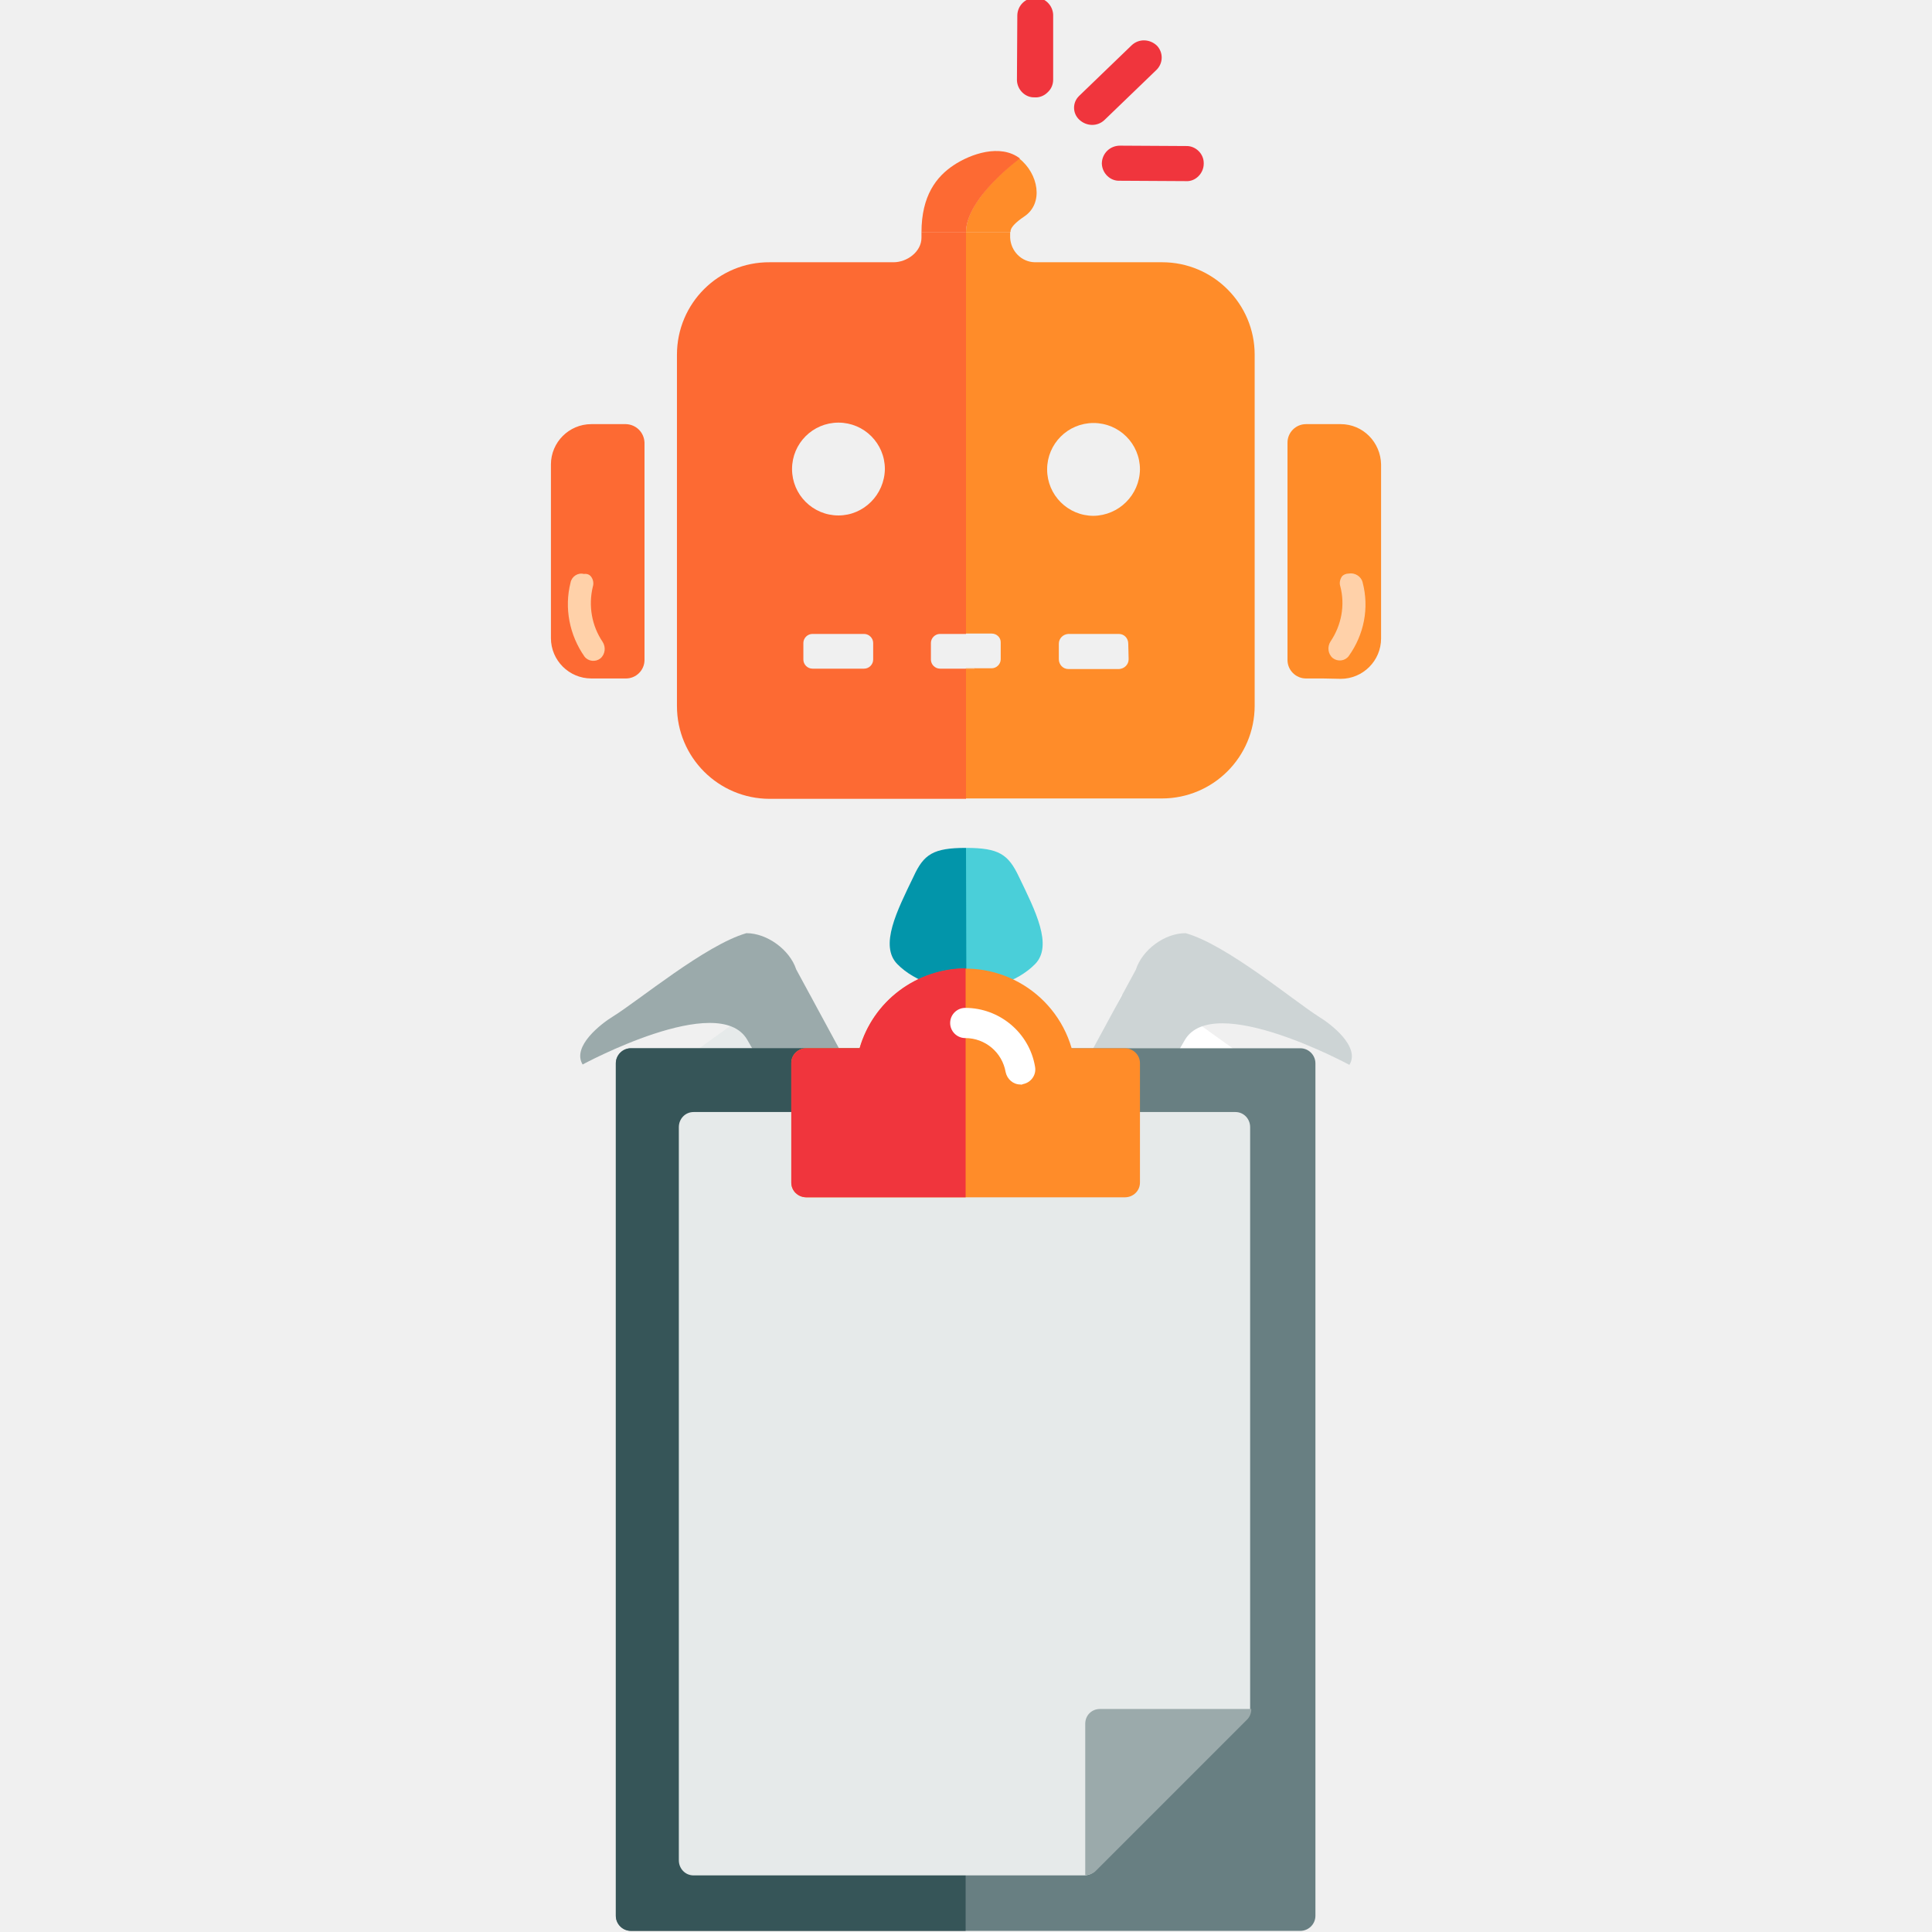
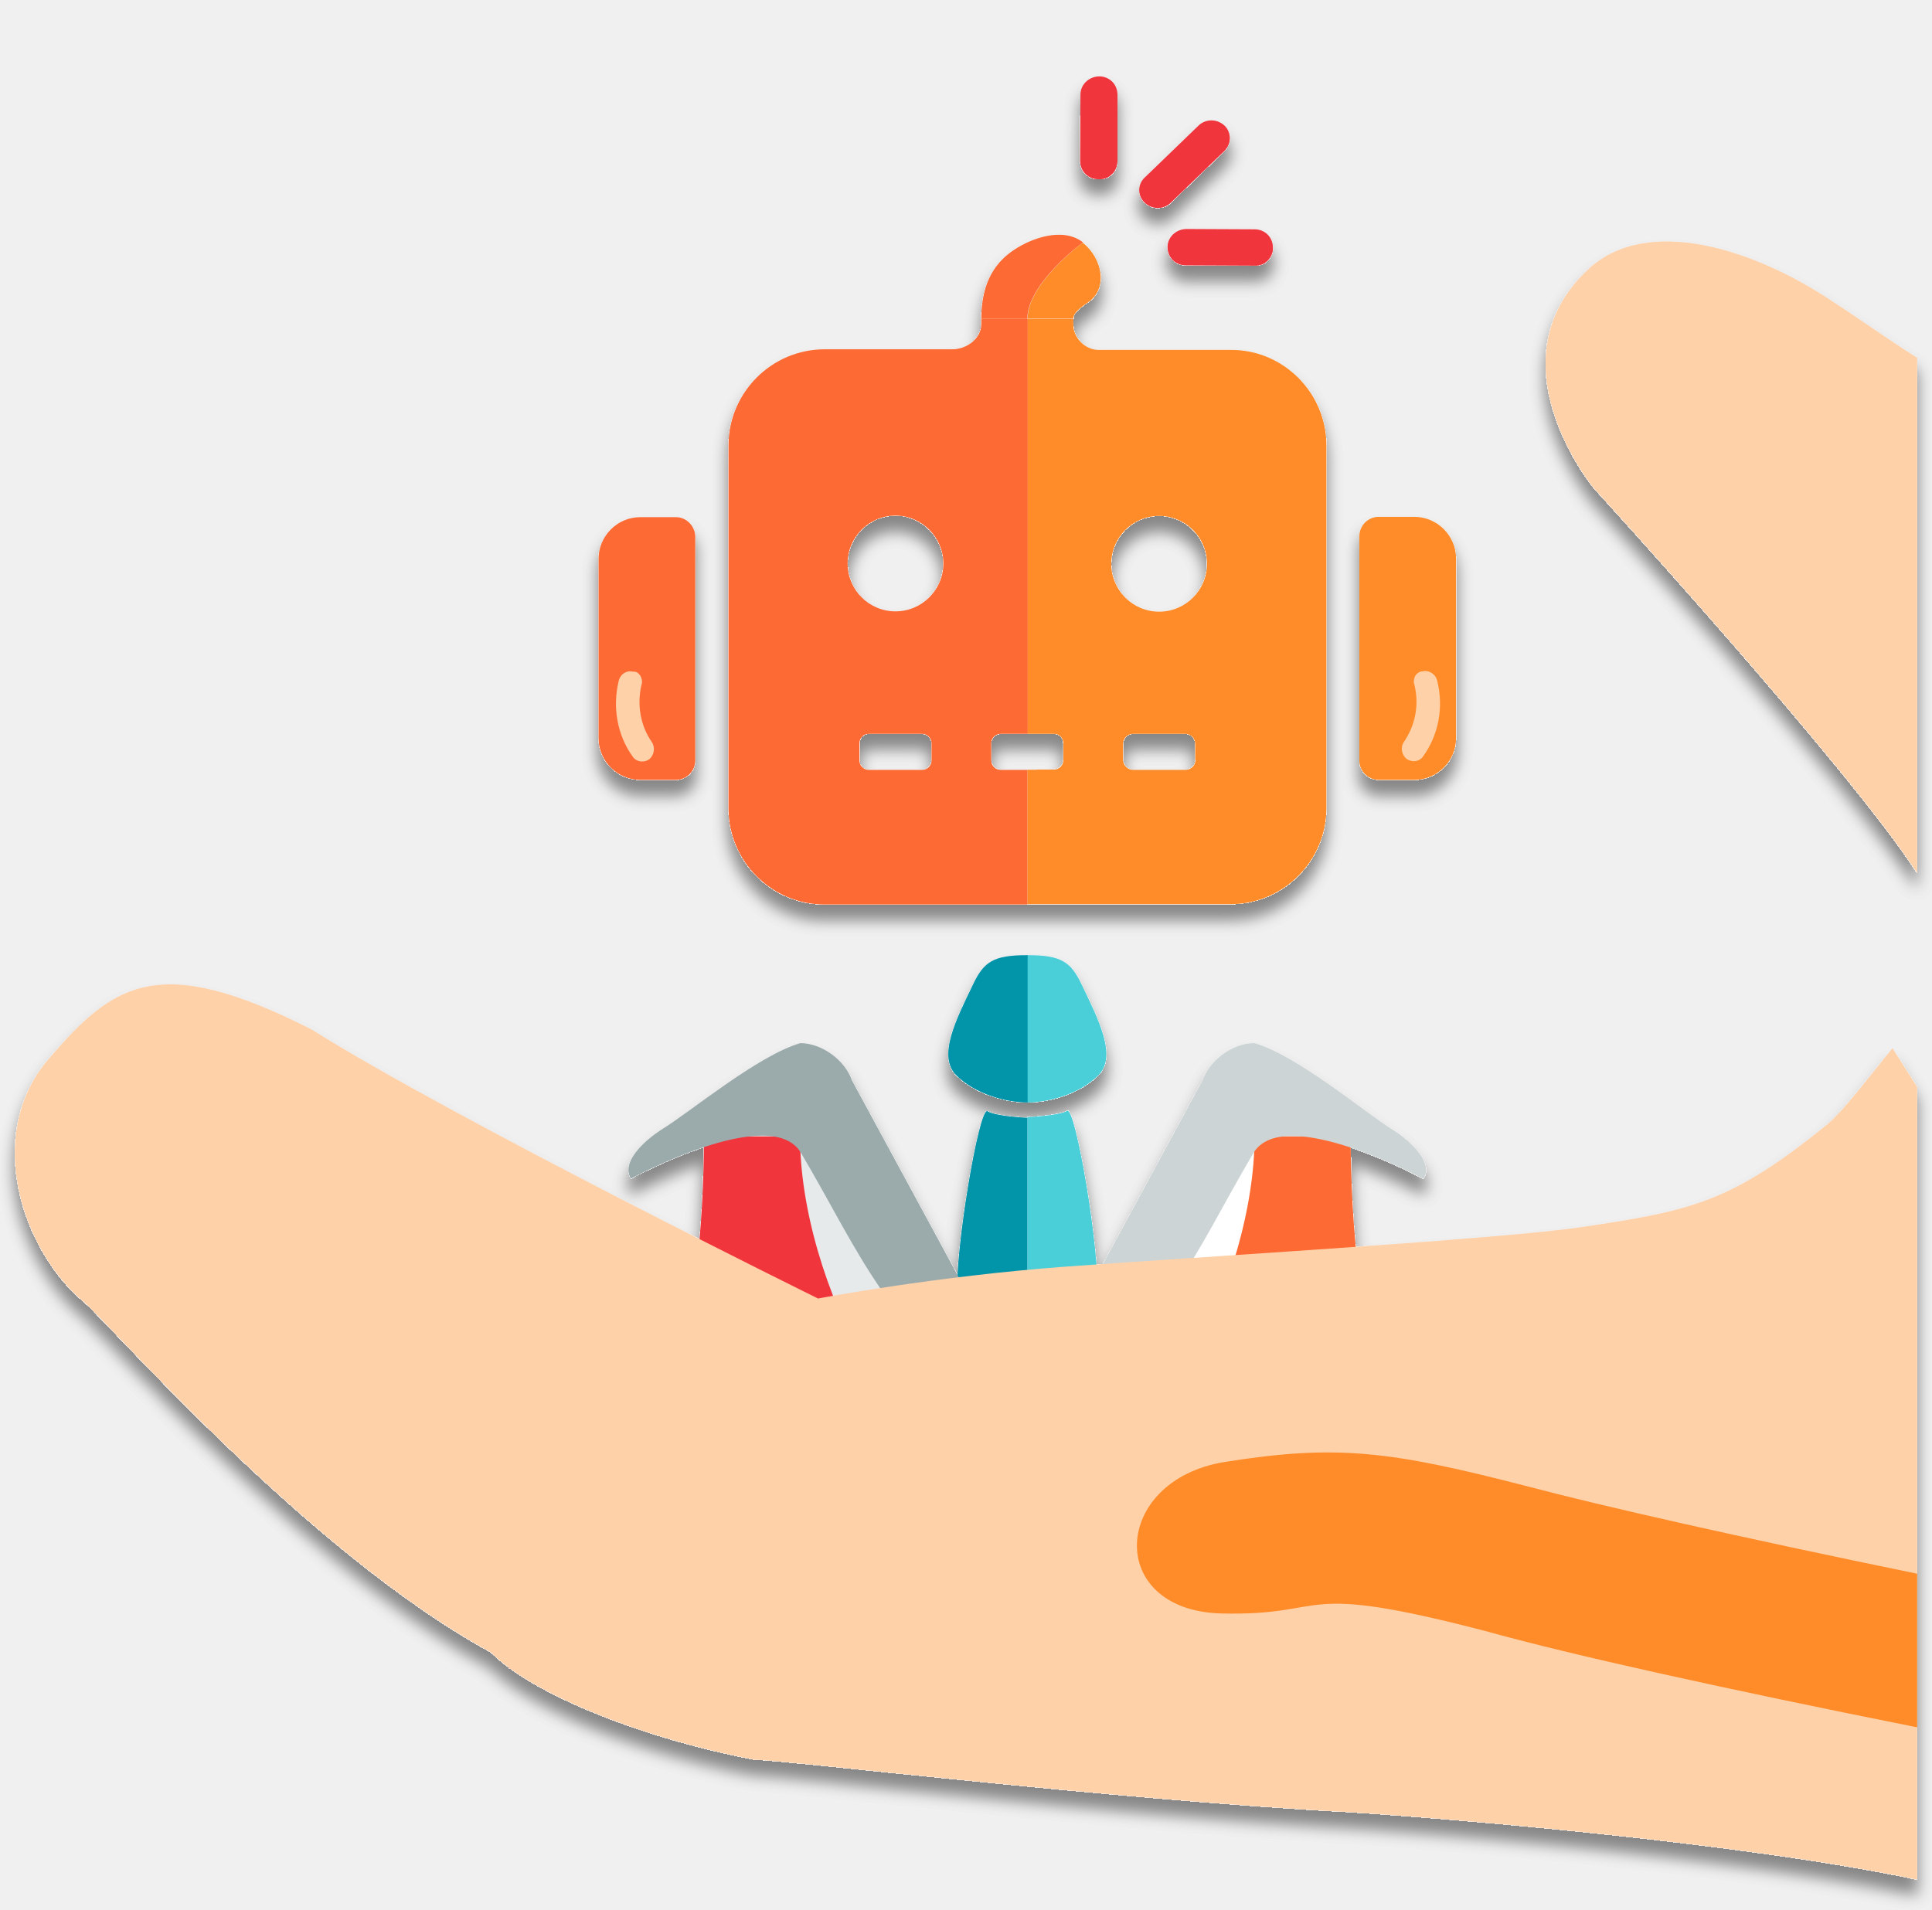
- <svg xmlns="http://www.w3.org/2000/svg" version="1.1" id="Layer_1" x="0px" y="0px" viewBox="0 0 512 512" style="enable-background:new 0 0 512 512;" xml:space="preserve">
-   <style type="text/css">
- 	.st0{fill:#FD6A33;}
- 	.st1{fill:#FF8C29;}
- 	.st2{fill:#FFD1A9;}
- 	.st3{fill:#F0353D;}
- 	.st4{fill:#FFFFFF;}
- 	.st5{fill:#4ACFD9;}
- 	.st6{fill:#E6EAEA;}
- 	.st7{fill:#CDD4D5;}
- 	.st8{fill:#0295AA;}
- 	.st9{fill:#9BAAAB;}
- 	.st10{fill:#365558;}
- 	.st11{fill:#687F82;}
- </style>
-   <g>
-     <path class="st0" d="M165.9,112.4h-9.2c-5.9,0-10.7,4.8-10.7,10.7v46c0,5.9,4.8,10.7,10.7,10.7h9.2c2.7,0,4.9-2.2,4.9-4.9v-57.6   C170.7,114.6,168.6,112.5,165.9,112.4z" />
-     <path class="st1" d="M350.6,179.8h-4.5c-2.7,0-4.9-2.2-4.9-4.9v-57.6c0-2.7,2.2-4.9,4.9-4.9h9.2c5.9,0,10.6,4.8,10.7,10.7v46.1   c0,5.9-4.8,10.7-10.7,10.7L350.6,179.8L350.6,179.8z" />
-     <path class="st1" d="M308,69.5h-33.8c-3.5-0.1-6.3-2.9-6.5-6.5v-1.5h-11.8v106.4h6.9c1.3,0,2.4,1,2.4,2.3v4.5   c0,1.3-1.1,2.4-2.4,2.4h-4.5v0.1h-2.4v34.4h52c13.6,0,24.6-11,24.6-24.6V94C332.5,80.5,321.5,69.5,308,69.5   C308.1,69.5,308.1,69.5,308,69.5z M299.1,174.7c0,1.4-1.1,2.5-2.5,2.6h-13.5c-1.4,0-2.5-1.2-2.5-2.6v-4.1c0-1.4,1.1-2.5,2.5-2.6   h13.4c1.4,0,2.5,1.1,2.5,2.6L299.1,174.7L299.1,174.7z M289.8,136.7c-6.8,0-12.3-5.5-12.3-12.3s5.5-12.3,12.3-12.3   c6.8,0,12.3,5.5,12.3,12.3l0,0C302,131.2,296.5,136.6,289.8,136.7L289.8,136.7z" />
-     <rect x="256" y="177.1" class="st1" width="2.4" height="0.1" />
-     <path class="st1" d="M271.4,57.4c5.3-3.5,3.8-11.4-1.3-15.4c0,0-14.1,10.4-14.1,19.5h11.8C267.9,61.5,267.1,60.3,271.4,57.4z" />
-     <path class="st0" d="M256,61.6h-11.8V63c0,3.7-3.8,6.5-7.4,6.5H204c-13.6-0.1-24.6,10.9-24.6,24.5v93.1c0,13.6,11,24.6,24.6,24.6   h52v-34.5h-6.9c-1.3,0-2.4-1.1-2.4-2.4v-4.4c0-1.3,1.1-2.4,2.4-2.4h6.9V61.6L256,61.6z M231.4,174.8c0,1.3-1.1,2.4-2.4,2.4h-13.7   c-1.3,0-2.4-1.1-2.4-2.4v-4.4c0-1.3,1.1-2.4,2.4-2.4H229c1.3,0,2.4,1.1,2.4,2.4L231.4,174.8z M222.2,136.6   c-6.8,0-12.3-5.5-12.3-12.3s5.5-12.3,12.3-12.3s12.3,5.5,12.3,12.3l0,0C234.4,131.1,228.9,136.6,222.2,136.6L222.2,136.6z" />
-     <path class="st0" d="M252.7,43.8c-4.5,3-8.5,8-8.5,17.8H256c0-9.2,14.3-19.6,14.3-19.6C265.1,38,257.2,40.8,252.7,43.8z" />
-     <path class="st2" d="M156.7,152.9c0.5,0.7,0.7,1.7,0.4,2.6c-1.2,5-0.3,10.3,2.6,14.6c0.9,1.4,0.7,3.3-0.6,4.4   c-1.3,1-3.2,0.8-4.2-0.5l0,0c-4-5.7-5.4-12.9-3.7-19.6c0.3-1.6,1.9-2.7,3.5-2.3h0.1C155.6,152,156.3,152.3,156.7,152.9z" />
-     <path class="st2" d="M357.4,152c1.6-0.3,3.3,0.7,3.7,2.3c1.8,6.8,0.4,13.9-3.7,19.6c-1,1.3-2.9,1.5-4.2,0.5l0,0   c-1.3-1.1-1.5-3-0.6-4.4c2.9-4.3,3.9-9.6,2.6-14.6c-0.3-0.9-0.1-1.8,0.4-2.6C356,152.3,356.7,152,357.4,152z" />
-     <path class="st3" d="M306.5,18.5l-13.8,13.3c-1.9,1.8-4.8,1.7-6.7-0.1c-1.8-1.7-1.8-4.5-0.1-6.2c0.1-0.1,0.1-0.1,0.2-0.2L299.9,12   c1.9-1.8,4.8-1.7,6.7,0.1C308.3,13.9,308.3,16.7,306.5,18.5L306.5,18.5z" />
-     <path class="st3" d="M317.6,46.7c-0.9,0.9-2.1,1.4-3.4,1.3l-17.5-0.1c-2.5,0.1-4.6-2-4.7-4.5c0-0.1,0-0.1,0-0.2   c0.1-2.6,2.2-4.6,4.8-4.6l17.5,0.1c2.5-0.1,4.7,2,4.7,4.5c0,0.1,0,0.1,0,0.2C319,44.6,318.5,45.8,317.6,46.7z" />
-     <path class="st3" d="M277.6,24.5c-0.9,0.9-2.2,1.4-3.4,1.3c-2.5,0.1-4.6-2-4.7-4.5c0-0.1,0-0.1,0-0.2L269.6,4   c0.1-2.6,2.2-4.6,4.8-4.6c2.5-0.1,4.6,2,4.7,4.5c0,0.1,0,0.1,0,0.2v17C279.1,22.4,278.6,23.6,277.6,24.5z" />
-     <polygon class="st4" points="256,344.2 256,338.7 270.7,319.2 297.2,263.7 310.2,266 334.6,283.5 320.9,324.7 276.9,369.6    256,369.6  " />
-     <path class="st5" d="M256,224.7c8.7,0,11.2,1.7,14,7.6c4.4,9.1,9.1,18.3,4.3,23.2c-4.8,4.9-12.8,7-18.3,7V224.7L256,224.7z" />
-     <path class="st5" d="M256,266.2c0,0,8-0.3,10.2-1.6c2.2-1.3,8.5,36.4,7.7,47.5c-0.8,11.1-4.2,9.2-4.2,9.2L256,341.9V266.2z" />
-     <polygon class="st6" points="256,344 256,338.7 241.2,319.2 214.8,263.7 201.7,266 177.4,283.5 191,324.7 235,369.6 256,369.4  " />
-     <path class="st7" d="M314.2,247.3c10.8,3,28.6,17.9,35.4,22.2c3,1.8,11,7.9,8,12.7c0,0-36-19.5-43.6-6.6s-13.3,24.8-21.1,35.9   c-9.2,13-32,35.6-32,35.6c-2.5,0.5-3,0.4-3.7-0.2c-1.1-1-1.5-4.9-0.6-8L301,257C302.7,251.7,308.6,247.3,314.2,247.3" />
-     <path class="st8" d="M256,224.7c-8.7,0-11.2,1.7-13.9,7.6c-4.4,9.1-9.1,18.3-4.3,23.2c4.8,4.9,12.8,7,18.3,7L256,224.7L256,224.7z" />
-     <path class="st8" d="M256,266.4c0,0-8-0.3-10.2-1.7s-8.5,36.4-7.7,47.5s4.2,9.2,4.2,9.2l13.7,20.5V266.4z" />
-     <path class="st9" d="M197.8,247.3c5.5,0,11.5,4.4,13.2,9.6l44.4,81.9c1,3.2,0.6,6.7-0.6,8c-0.5,0.6-0.5,0.7-3.7,0.2   c0,0-22.9-22.7-32-35.6c-7.8-11.2-13.5-23-21.1-35.9c-7.6-12.9-43.6,6.6-43.6,6.6c-2.9-4.8,4.9-10.8,8-12.7   C169.2,265.2,187,250.4,197.8,247.3" />
-     <circle class="st10" cx="256" cy="381.2" r="6.1" />
-     <path class="st11" d="M344.6,277.8H167.2c-2.2,0-4,1.8-4,4v225.9c0,2.2,1.8,4,4,4h177.4c2.2,0,4-1.8,4-4V281.8   C348.6,279.6,346.8,277.8,344.6,277.8z M255.9,443.5c-27.8,0-50.4-22.6-50.4-50.4s22.6-50.4,50.4-50.4s50.4,22.6,50.4,50.4l0,0   C306.3,420.9,283.7,443.5,255.9,443.5L255.9,443.5z" />
-     <path class="st10" d="M205.5,393.1c0-27.8,22.6-50.4,50.4-50.4l0,0v-64.9h-88.7c-2.2,0-4,1.8-4,4v225.9c0,2.2,1.8,4,4,4h88.7v-68.2   C228.1,443.5,205.5,421,205.5,393.1L205.5,393.1z" />
-     <path class="st6" d="M327.4,294.7H183.8c-2.2,0-3.9,1.8-3.9,4V493c0,2.2,1.7,4,3.9,4h103.5c1,0,2.1-0.4,2.8-1.1l40.1-40.1   c0.7-0.7,1.2-1.7,1.1-2.8V298.7C331.3,296.5,329.6,294.7,327.4,294.7z" />
-     <path class="st1" d="M298.1,277.8H284c-4.5-15.5-20.8-24.5-36.3-19.9c-9.6,2.8-17.1,10.3-19.9,19.9h-14.1c-2.2,0-4,1.7-4,3.9v31.7   c0,2.2,1.8,3.9,4,3.9h84.4c2.2,0,4-1.7,4-3.9v-31.7C302.1,279.6,300.3,277.8,298.1,277.8z" />
-     <path class="st3" d="M227.8,277.8h-14.1c-2.2,0-4,1.7-4,3.9v31.7c0,2.2,1.8,3.9,4,3.9h42.2v-60.7   C242.8,256.7,231.4,265.3,227.8,277.8z" />
-     <path class="st4" d="M270.4,287.4c-1.9,0-3.5-1.4-3.9-3.3c-0.9-5.2-5.4-9-10.7-9c-2.2,0-4-1.8-4-4s1.8-4,4-4   c9.1,0,17,6.6,18.5,15.6c0.4,2.2-1.1,4.2-3.2,4.6C270.9,287.4,270.7,287.5,270.4,287.4z" />
-     <path class="st9" d="M287.6,456.8v40.1l0,0c1,0,2.1-0.4,2.8-1.1l40.1-40.1c0.7-0.7,1.1-1.7,1.1-2.8h-40.1   C289.3,452.9,287.6,454.6,287.6,456.8L287.6,456.8z" />
+ <svg xmlns="http://www.w3.org/2000/svg" width="520" height="514" viewBox="0 0 520 514" fill="none">
+   <g filter="url(#filter0_dd_363_482)">
+     <path d="M181.938 139.223H177.168H172.315C166.122 139.223 161.101 144.327 161.101 150.436V198.721C161.101 204.914 166.206 209.935 172.315 209.935H177.168H181.938C184.7 209.935 187.127 207.676 187.127 204.747V144.327C187.043 141.649 184.783 139.223 181.938 139.223Z" fill="#FD6A33" />
+     <path d="M375.832 209.933H371.062C368.3 209.933 365.874 207.673 365.874 204.744V144.325C365.874 141.564 368.133 139.137 371.062 139.137H375.832H380.685C386.878 139.137 391.899 144.241 391.899 150.35V198.719C391.899 204.912 386.794 209.933 380.685 209.933H375.832Z" fill="#FF8C29" />
+     <path d="M331.145 94.2H295.663C292.149 94.2 288.885 91.02 288.885 87.422V85.832H276.5V197.549H279.01H283.697C285.119 197.549 286.207 198.721 286.207 199.976V204.662C286.207 206.085 285.036 207.173 283.697 207.173H279.01V207.256H276.5V243.408H331.145C345.371 243.408 357.003 231.776 357.003 217.549V119.891C357.003 105.665 345.288 94.033 331.145 94.2ZM321.773 204.578C321.773 206.085 320.517 207.256 319.095 207.256H304.952C303.53 207.256 302.274 206.001 302.274 204.578V200.227C302.274 198.721 303.53 197.549 304.952 197.549H319.011C320.517 197.549 321.689 198.804 321.689 200.227V204.578H321.773ZM311.982 164.662C304.869 164.662 299.094 158.887 299.094 151.774C299.094 144.661 304.869 138.887 311.982 138.887C319.095 138.887 324.869 144.661 324.869 151.774C324.869 158.887 319.095 164.662 311.982 164.662Z" fill="#FF8C29" />
+     <path d="M279.01 207.172H276.5V207.256H279.01V207.172Z" fill="#FF8C29" />
+     <path d="M292.735 81.479C298.342 77.797 296.752 69.512 291.396 65.328C291.396 65.328 276.584 76.291 276.584 85.747C280.936 85.747 288.969 85.747 288.969 85.747C288.969 85.747 288.216 84.492 292.735 81.479Z" fill="#FF8C29" />
+     <path d="M276.5 85.832H264.115V87.255C264.115 91.188 260.098 94.033 256.332 94.033H221.939C207.713 94.033 196.081 105.665 196.081 119.891V217.633C196.081 231.859 207.713 243.491 221.939 243.491H276.5V207.256H269.303C267.881 207.256 266.793 206.085 266.793 204.746V200.06C266.793 198.637 267.964 197.549 269.303 197.549H273.153H276.584V85.832H276.5ZM250.726 204.746C250.726 206.168 249.554 207.256 248.215 207.256H233.822C232.399 207.256 231.311 206.085 231.311 204.746V200.06C231.311 198.637 232.483 197.549 233.822 197.549H248.215C249.554 197.549 250.726 198.721 250.726 200.06V204.746ZM241.018 164.578C233.905 164.578 228.131 158.804 228.131 151.691C228.131 144.578 233.905 138.803 241.018 138.803C248.132 138.803 253.906 144.661 253.906 151.691C253.906 158.804 248.132 164.578 241.018 164.578Z" fill="#FD6A33" />
+     <path d="M273.069 67.17C268.299 70.266 264.115 75.538 264.115 85.831C269.889 85.831 272.149 85.831 276.5 85.831C276.5 76.207 291.48 65.245 291.48 65.245C286.124 61.061 277.756 64.073 273.069 67.17Z" fill="#FD6A33" />
+     <path d="M172.231 181.733C172.733 182.486 172.984 183.49 172.649 184.411C171.394 189.766 172.398 195.373 175.411 199.725C176.415 201.147 176.08 203.239 174.825 204.327C173.403 205.415 171.394 205.164 170.39 203.825C166.122 197.967 164.783 190.436 166.541 183.239C166.959 181.482 168.633 180.394 170.39 180.812C171.31 180.729 171.729 181.147 172.231 181.733Z" fill="#FFD1A9" />
+     <path d="M382.945 180.726C384.619 180.307 386.376 181.479 386.795 183.153C388.636 190.349 387.213 197.881 382.945 203.739C381.941 205.078 380.016 205.329 378.51 204.241C377.255 203.153 376.836 201.145 377.924 199.638C380.937 195.203 382.025 189.68 380.686 184.324C380.351 183.404 380.602 182.4 381.104 181.646C381.606 181.144 382.108 180.726 382.945 180.726Z" fill="#FFD1A9" />
+     <path d="M329.556 40.643L315.078 54.618C313.154 56.459 310.057 56.459 308.049 54.534C306.124 52.609 306.124 49.597 308.133 47.756L322.61 33.781C324.535 31.94 327.631 31.94 329.639 33.864C331.48 35.705 331.48 38.718 329.556 40.643Z" fill="#F0353D" />
+     <path d="M341.187 70.184C340.267 71.105 339.095 71.607 337.589 71.523L319.179 71.439C316.417 71.439 314.241 69.347 314.241 66.502C314.241 63.908 316.417 61.732 319.262 61.648L337.673 61.732C340.434 61.732 342.61 63.824 342.61 66.669C342.693 68.092 342.024 69.347 341.187 70.184Z" fill="#F0353D" />
+     <path d="M299.261 46.919C298.341 47.839 297.169 48.341 295.663 48.258C292.901 48.258 290.726 46.166 290.726 43.32L290.809 25.412C290.809 22.818 292.985 20.642 295.83 20.559C298.592 20.559 300.768 22.651 300.768 25.496V43.404C300.684 44.827 300.265 45.998 299.261 46.919Z" fill="#F0353D" />
+     <path d="M276.5 382.571V376.797L291.981 356.294L319.764 298.051L333.488 300.478L359.012 318.804L344.702 362.068L298.509 409.266H276.5V382.571Z" fill="white" />
+     <path d="M276.5 257.129C285.622 257.129 288.216 258.886 291.145 265.079C295.747 274.619 300.685 284.326 295.664 289.431C290.559 294.535 282.274 296.795 276.417 296.795V257.129H276.5Z" fill="#4ACFD9" />
+     <path d="M276.5 300.726C276.5 300.726 284.868 300.392 287.211 299.053C289.471 297.714 296.166 337.296 295.329 348.928C294.492 360.56 290.894 358.635 290.894 358.635L276.5 380.309V300.726Z" fill="#4ACFD9" />
+     <path d="M276.5 382.32V376.797L261.019 356.294L233.236 298.051L219.512 300.478L193.988 318.804L208.298 362.068L254.491 409.266L276.5 409.015V382.32Z" fill="#E6EAEA" />
+     <path d="M276.5 400.564C310.308 400.564 337.672 344.078 337.672 305.918H363.531C363.531 353.032 374.326 427.677 416 427.677V449.1H276.5V400.564Z" fill="#FD6A33" />
+     <path d="M276.5 400.564C242.692 400.564 215.327 344.078 215.327 305.918H189.469C189.469 353.032 178.674 427.677 137 427.677V449.1H276.5V400.564Z" fill="#F0353D" />
+     <path d="M337.589 280.812C348.97 283.992 367.631 299.641 374.744 304.076C377.924 306.001 386.292 312.361 383.112 317.382C383.112 317.382 345.371 296.88 337.338 310.436C329.304 323.993 323.363 336.462 315.162 348.094C305.538 361.734 281.521 385.5 281.521 385.5C278.843 386.086 278.425 385.919 277.588 385.333C276.416 384.329 275.998 380.144 277.002 376.881L323.614 290.938C325.538 285.415 331.731 280.812 337.589 280.812Z" fill="#CDD4D5" />
+     <path d="M276.5 257.129C267.379 257.129 264.784 258.886 261.856 265.079C257.253 274.619 252.316 284.326 257.337 289.431C262.441 294.535 270.726 296.795 276.584 296.795V257.129H276.5Z" fill="#0295AA" />
+     <path d="M276.5 300.896C276.5 300.896 268.132 300.561 265.789 299.139C263.529 297.716 256.835 337.382 257.672 349.014C258.508 360.646 262.107 358.721 262.107 358.721L276.5 380.312V300.896Z" fill="#0295AA" />
+     <path d="M215.411 280.812C221.185 280.812 227.462 285.415 229.303 290.854L275.914 376.797C276.918 380.144 276.5 383.827 275.328 385.249C274.743 385.919 274.826 386.002 271.395 385.416C271.395 385.416 247.378 361.567 237.755 348.01C229.554 336.294 223.612 323.909 215.579 310.353C207.545 296.796 169.804 317.298 169.804 317.298C166.791 312.277 174.992 306.001 178.172 303.993C185.369 299.641 204.03 284.076 215.411 280.812Z" fill="#9BAAAB" />
+     <path d="M276.5 427.844C280.059 427.844 282.944 424.959 282.944 421.401C282.944 417.842 280.059 414.957 276.5 414.957C272.942 414.957 270.057 417.842 270.057 421.401C270.057 424.959 272.942 427.844 276.5 427.844Z" fill="#365558" />
+     <path d="M427.375 72.57C400.869 97.513 428.994 131.436 428.994 131.436C428.994 131.436 497.182 206.066 516 235V96.316C508.109 91.328 500.622 85.94 492.933 80.951C472.295 67.183 443.36 57.604 427.375 72.57Z" fill="#FFD1A9" />
+     <path d="M491.885 302.636C466.162 323.494 455.712 325.901 425.768 330.313C404.668 333.522 323.077 338.335 287.306 340.943C251.535 343.55 220.185 349.566 220.185 349.566C220.185 349.566 122.518 301.433 83.934 277.166C42.536 256.107 30.478 264.731 12.995 285.188C-4.489 305.645 6.162 336.731 22.44 350.369C28.87 355.583 82.527 417.755 132.164 444.83C142.815 455.66 171.754 467.694 203.104 473.71C212.75 473.911 298.761 484.34 361.863 487.749C391.203 489.554 469.779 496.173 516 506V292.609L509.368 282.18C503.54 289.199 496.909 298.224 491.885 302.636Z" fill="#FFD1A9" />
+     <path d="M516 465V423.649C467.95 413.765 431.409 405.495 410.816 400.049C374.072 390.568 359.738 388.753 329.455 393.594C299.172 398.637 297.556 433.331 328.445 434.34C359.133 435.147 347.221 425.263 400.923 439.383C422.727 445.434 463.509 454.511 516 465Z" fill="#FF8C29" />
  </g>
+   <defs>
+     <filter id="filter0_dd_363_482" x="0" y="0" width="520" height="520" filterUnits="userSpaceOnUse" color-interpolation-filters="sRGB">
+       <feFlood flood-opacity="0" result="BackgroundImageFix" />
+       <feColorMatrix in="SourceAlpha" type="matrix" values="0 0 0 0 0 0 0 0 0 0 0 0 0 0 0 0 0 0 127 0" result="hardAlpha" />
+       <feOffset dy="4" />
+       <feGaussianBlur stdDeviation="2" />
+       <feComposite in2="hardAlpha" operator="out" />
+       <feColorMatrix type="matrix" values="0 0 0 0 0 0 0 0 0 0 0 0 0 0 0 0 0 0 0.25 0" />
+       <feBlend mode="normal" in2="BackgroundImageFix" result="effect1_dropShadow_363_482" />
+       <feColorMatrix in="SourceAlpha" type="matrix" values="0 0 0 0 0 0 0 0 0 0 0 0 0 0 0 0 0 0 127 0" result="hardAlpha" />
+       <feOffset dy="4" />
+       <feGaussianBlur stdDeviation="2" />
+       <feComposite in2="hardAlpha" operator="out" />
+       <feColorMatrix type="matrix" values="0 0 0 0 0 0 0 0 0 0 0 0 0 0 0 0 0 0 0.25 0" />
+       <feBlend mode="normal" in2="effect1_dropShadow_363_482" result="effect2_dropShadow_363_482" />
+       <feBlend mode="normal" in="SourceGraphic" in2="effect2_dropShadow_363_482" result="shape" />
+     </filter>
+   </defs>
</svg>
